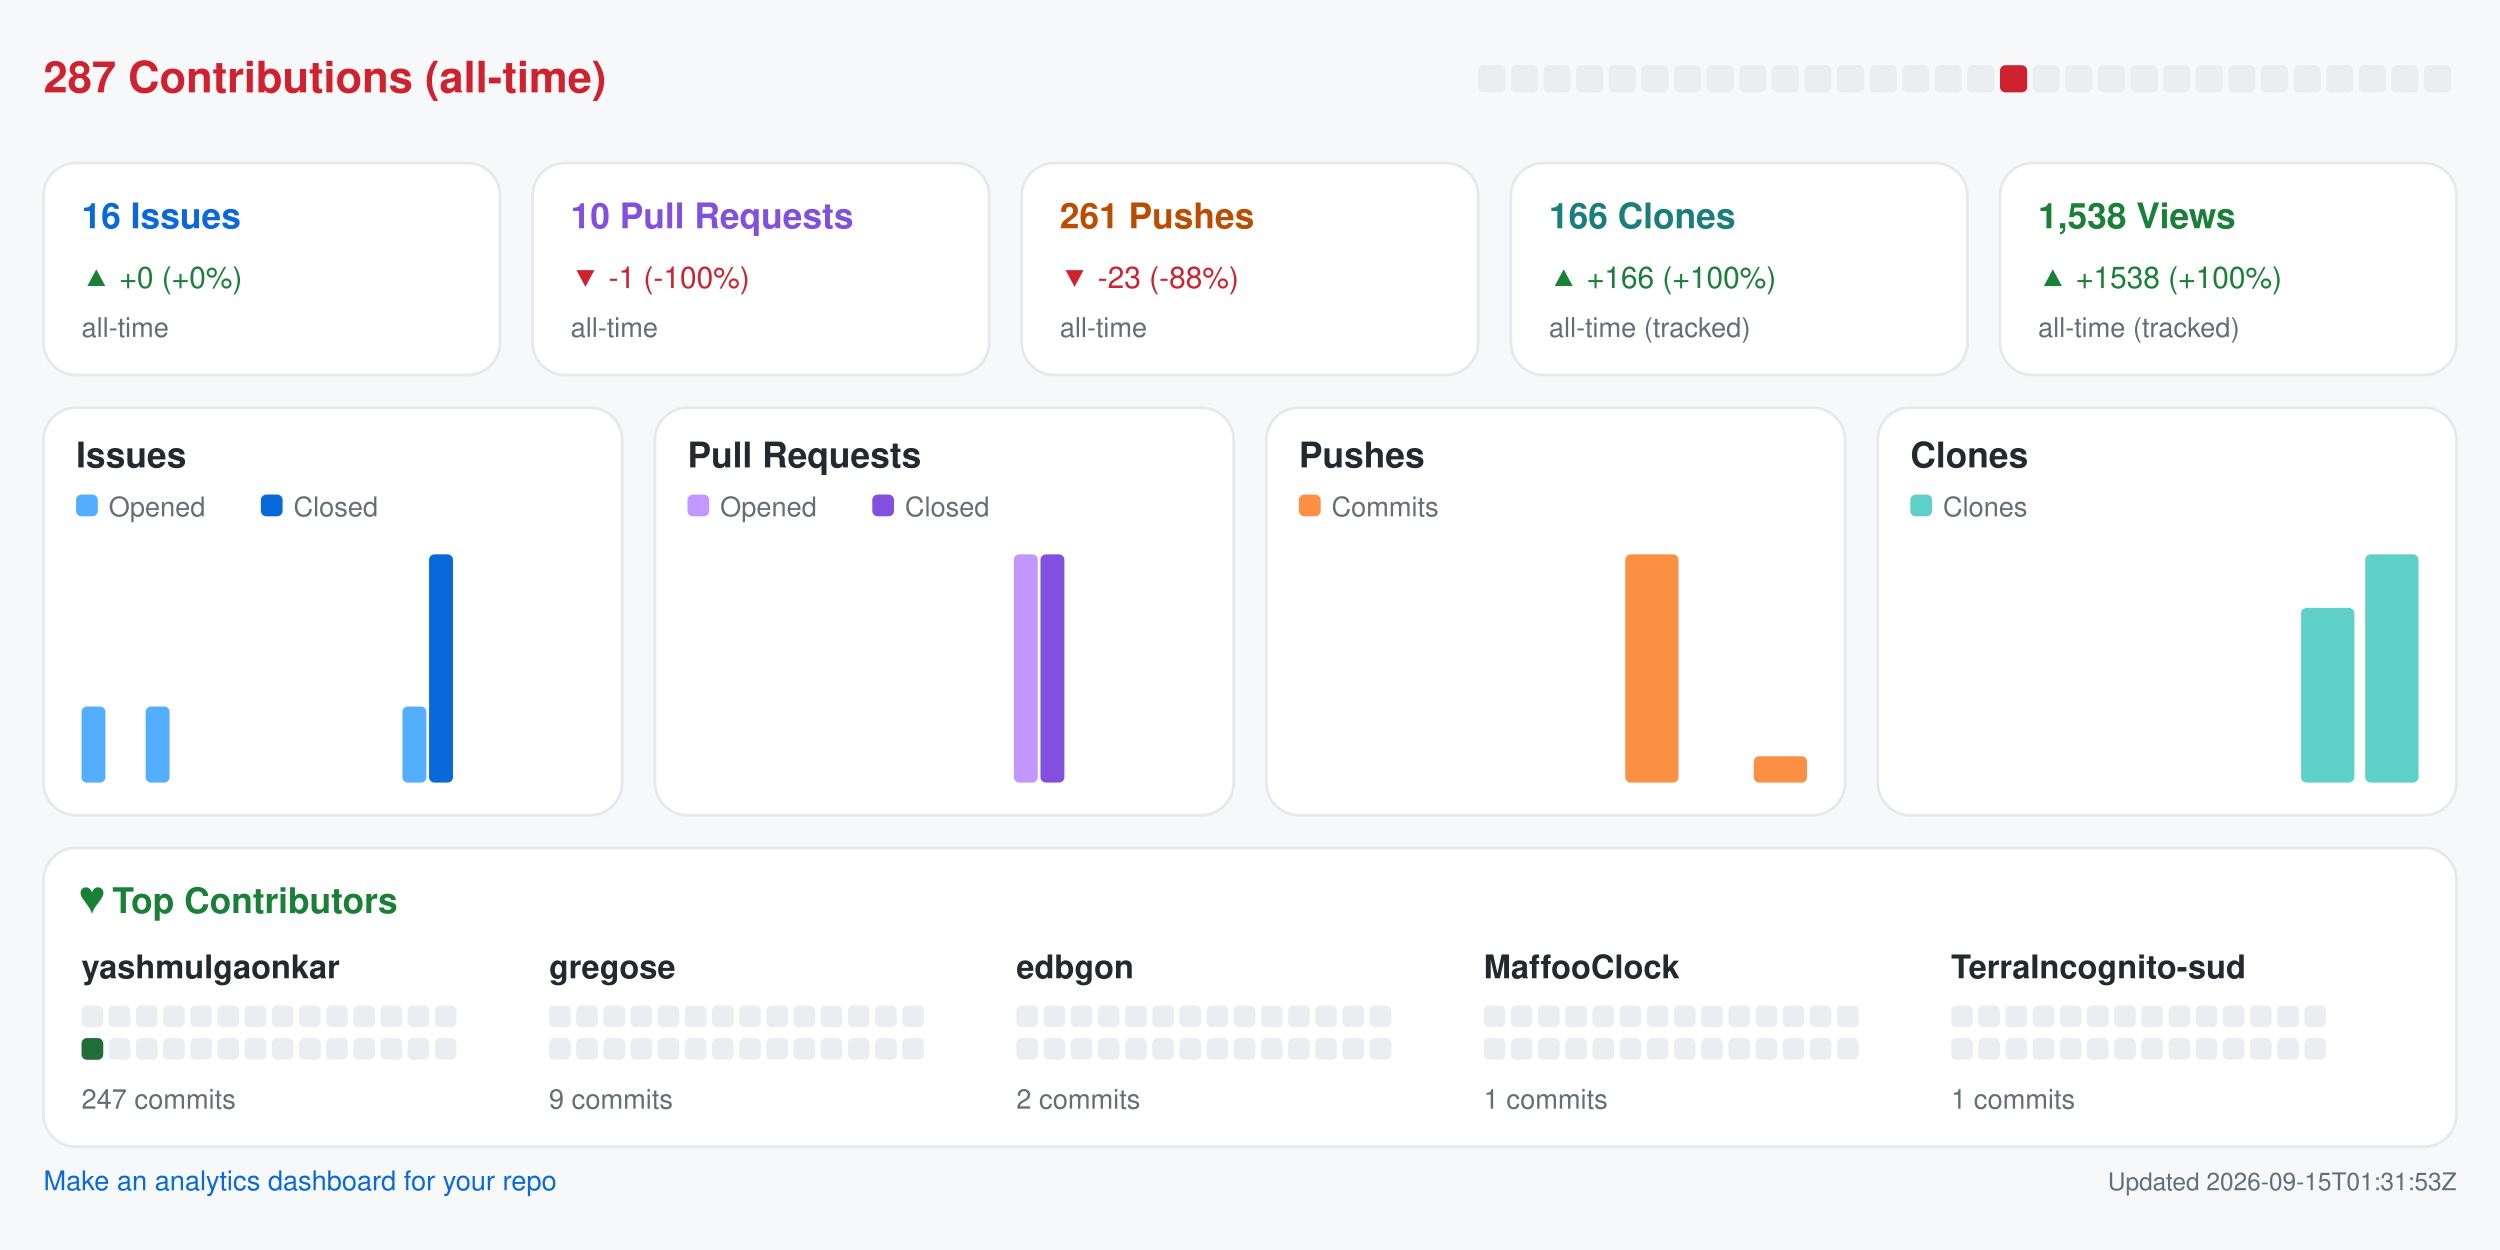
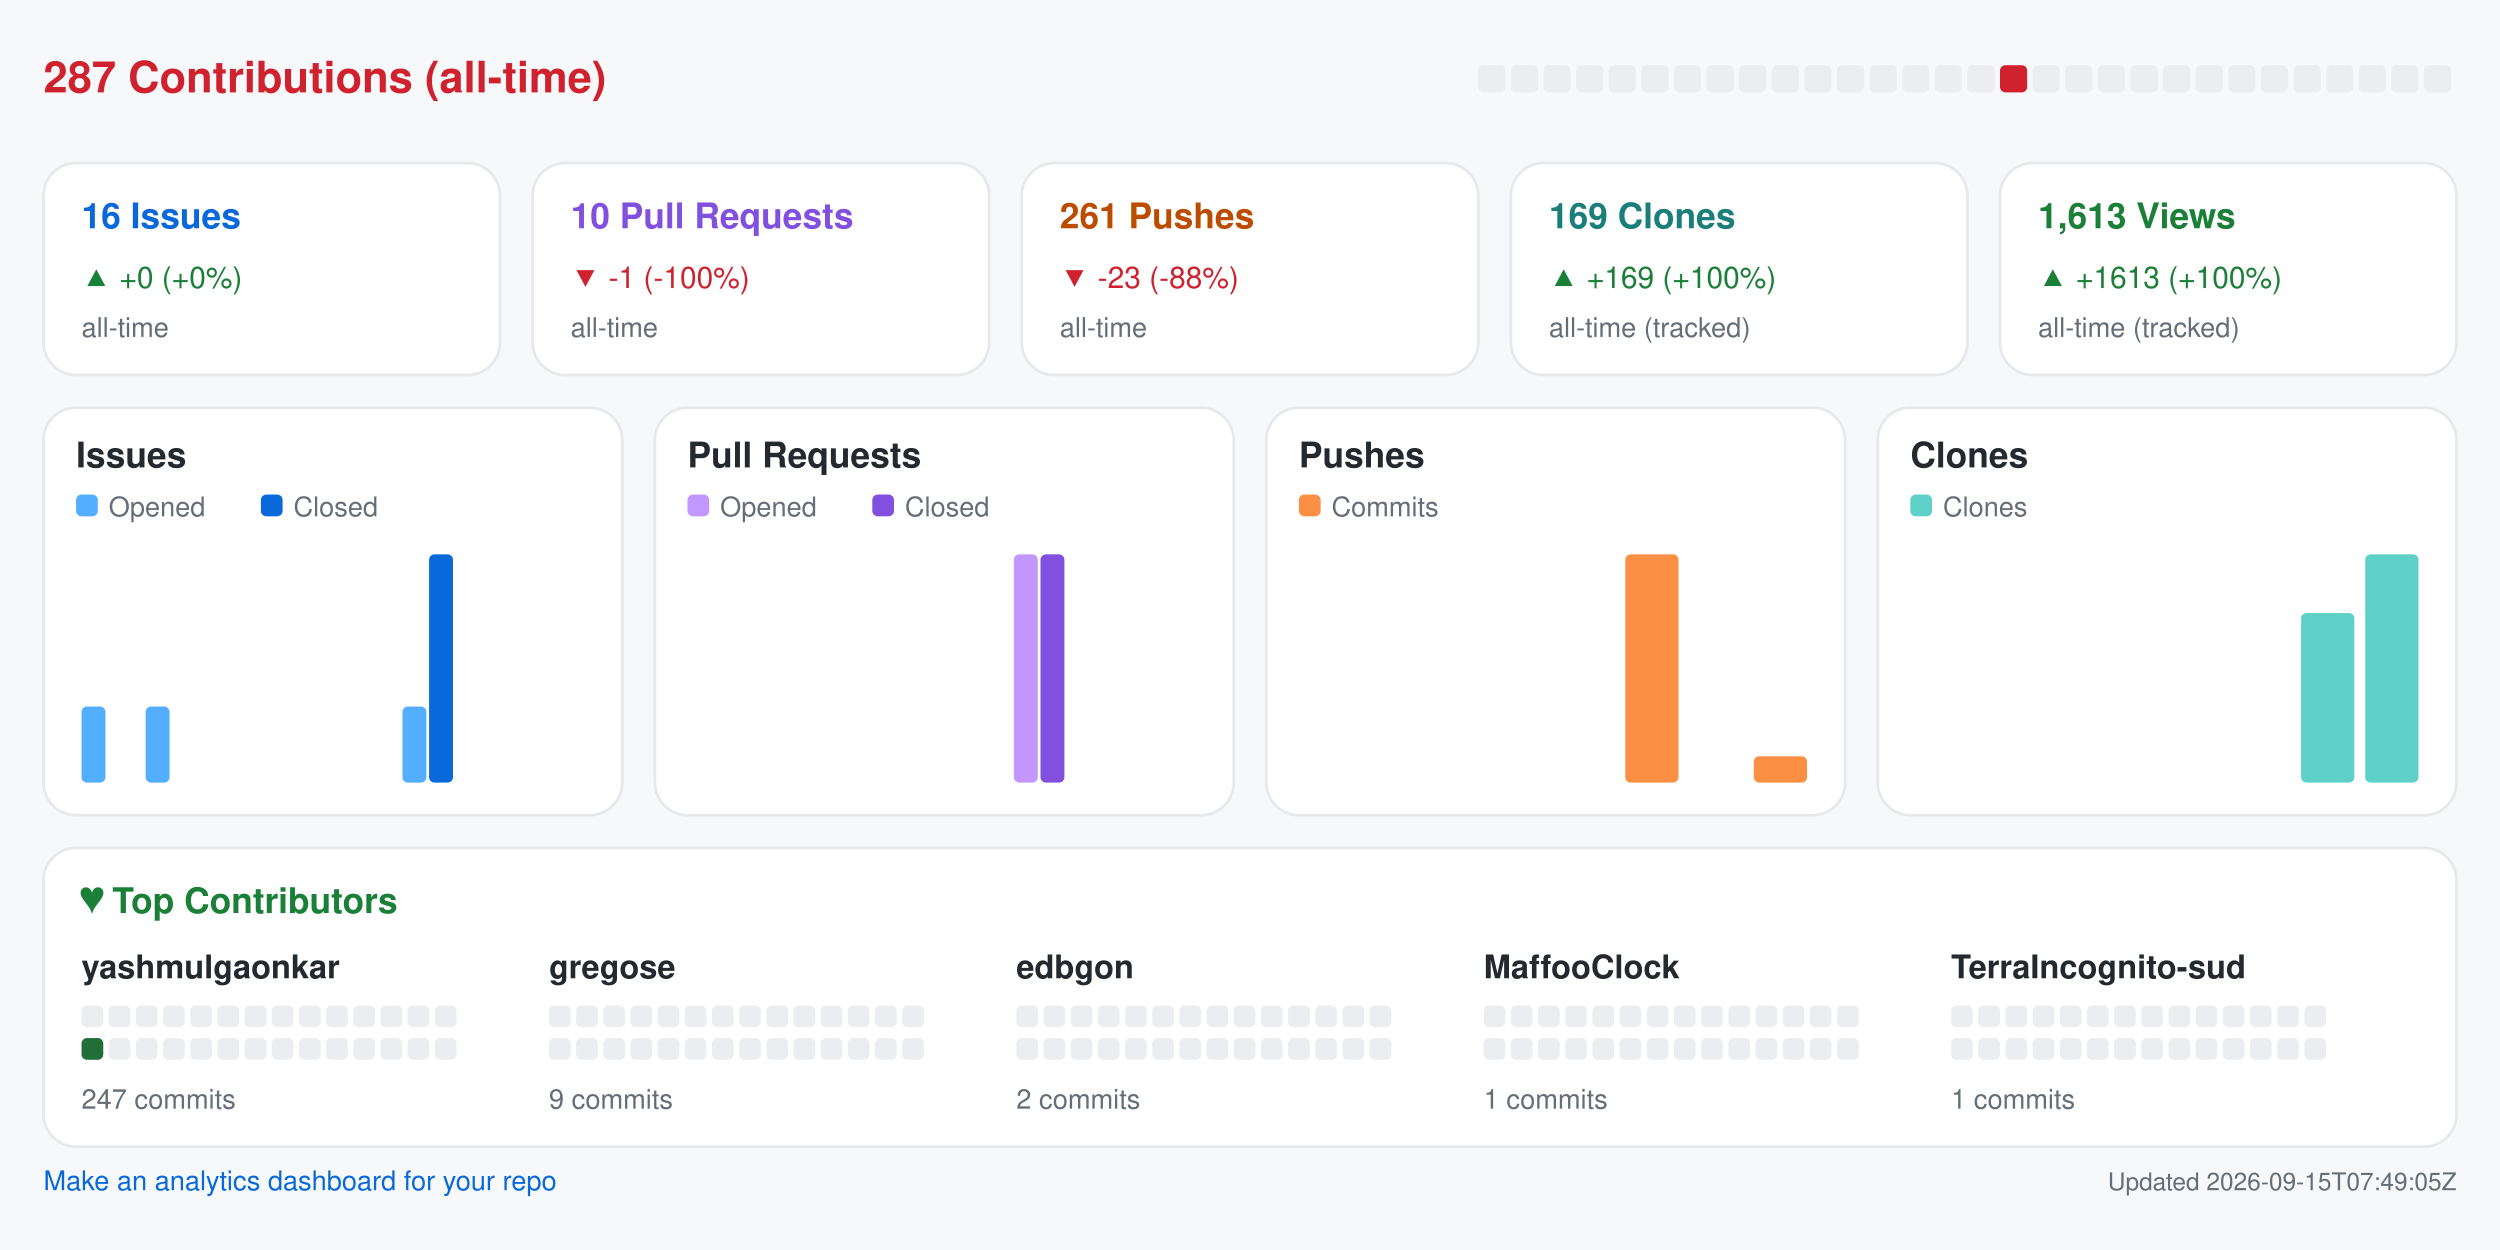
<svg xmlns="http://www.w3.org/2000/svg" width="920" height="460" viewBox="0 0 920 460" role="img" aria-label="Repository analytics for yashmulgaonkar/halo">
  <rect x="0.0" y="0.0" width="920.0" height="460.0" rx="0" fill="#f6f8fa" />
  <text x="16.0" y="34.0" fill="#cf222e" font-size="16" font-family="-apple-system,BlinkMacSystemFont,Segoe UI,Helvetica,Arial,sans-serif" font-weight="600" text-anchor="start">287 Contributions (all-time)</text>
  <rect x="544.0" y="24.0" width="10.0" height="10.0" rx="2" fill="#ebedf0" />
  <rect x="556.0" y="24.0" width="10.0" height="10.0" rx="2" fill="#ebedf0" />
  <rect x="568.0" y="24.0" width="10.0" height="10.0" rx="2" fill="#ebedf0" />
  <rect x="580.0" y="24.0" width="10.0" height="10.0" rx="2" fill="#ebedf0" />
  <rect x="592.0" y="24.0" width="10.0" height="10.0" rx="2" fill="#ebedf0" />
  <rect x="604.0" y="24.0" width="10.0" height="10.0" rx="2" fill="#ebedf0" />
  <rect x="616.0" y="24.0" width="10.0" height="10.0" rx="2" fill="#ebedf0" />
  <rect x="628.0" y="24.0" width="10.0" height="10.0" rx="2" fill="#ebedf0" />
  <rect x="640.0" y="24.0" width="10.0" height="10.0" rx="2" fill="#ebedf0" />
  <rect x="652.0" y="24.0" width="10.0" height="10.0" rx="2" fill="#ebedf0" />
  <rect x="664.0" y="24.0" width="10.0" height="10.0" rx="2" fill="#ebedf0" />
  <rect x="676.0" y="24.0" width="10.0" height="10.0" rx="2" fill="#ebedf0" />
  <rect x="688.0" y="24.0" width="10.0" height="10.0" rx="2" fill="#ebedf0" />
  <rect x="700.0" y="24.0" width="10.0" height="10.0" rx="2" fill="#ebedf0" />
  <rect x="712.0" y="24.0" width="10.0" height="10.0" rx="2" fill="#ebedf0" />
  <rect x="724.0" y="24.0" width="10.0" height="10.0" rx="2" fill="#ebedf0" />
  <rect x="736.0" y="24.0" width="10.0" height="10.0" rx="2" fill="#cf222e" />
  <rect x="748.0" y="24.0" width="10.0" height="10.0" rx="2" fill="#ebedf0" />
  <rect x="760.0" y="24.0" width="10.0" height="10.0" rx="2" fill="#ebedf0" />
  <rect x="772.0" y="24.0" width="10.0" height="10.0" rx="2" fill="#ebedf0" />
  <rect x="784.0" y="24.0" width="10.0" height="10.0" rx="2" fill="#ebedf0" />
  <rect x="796.0" y="24.0" width="10.0" height="10.0" rx="2" fill="#ebedf0" />
  <rect x="808.0" y="24.0" width="10.0" height="10.0" rx="2" fill="#ebedf0" />
  <rect x="820.0" y="24.0" width="10.0" height="10.0" rx="2" fill="#ebedf0" />
  <rect x="832.0" y="24.0" width="10.0" height="10.0" rx="2" fill="#ebedf0" />
  <rect x="844.0" y="24.0" width="10.0" height="10.0" rx="2" fill="#ebedf0" />
  <rect x="856.0" y="24.0" width="10.0" height="10.0" rx="2" fill="#ebedf0" />
  <rect x="868.0" y="24.0" width="10.0" height="10.0" rx="2" fill="#ebedf0" />
  <rect x="880.0" y="24.0" width="10.0" height="10.0" rx="2" fill="#ebedf0" />
  <rect x="892.0" y="24.0" width="10.0" height="10.0" rx="2" fill="#ebedf0" />
  <rect x="16.0" y="60.0" width="168.0" height="78.0" rx="12" fill="#ffffff" stroke="#e6e8eb" />
  <text x="30.0" y="84.0" fill="#0969da" font-size="13" font-family="-apple-system,BlinkMacSystemFont,Segoe UI,Helvetica,Arial,sans-serif" font-weight="600" text-anchor="start">16 Issues</text>
  <text x="30.0" y="106.0" fill="#1a7f37" font-size="11" font-family="-apple-system,BlinkMacSystemFont,Segoe UI,Helvetica,Arial,sans-serif" font-weight="400" text-anchor="start">▲ +0 (+0%)</text>
  <text x="30.0" y="124.0" fill="#656d76" font-size="10" font-family="-apple-system,BlinkMacSystemFont,Segoe UI,Helvetica,Arial,sans-serif" font-weight="400" text-anchor="start">all-time</text>
  <rect x="196.0" y="60.0" width="168.0" height="78.0" rx="12" fill="#ffffff" stroke="#e6e8eb" />
  <text x="210.0" y="84.0" fill="#8250df" font-size="13" font-family="-apple-system,BlinkMacSystemFont,Segoe UI,Helvetica,Arial,sans-serif" font-weight="600" text-anchor="start">10 Pull Requests</text>
  <text x="210.0" y="106.0" fill="#cf222e" font-size="11" font-family="-apple-system,BlinkMacSystemFont,Segoe UI,Helvetica,Arial,sans-serif" font-weight="400" text-anchor="start">▼ -1 (-100%)</text>
  <text x="210.0" y="124.0" fill="#656d76" font-size="10" font-family="-apple-system,BlinkMacSystemFont,Segoe UI,Helvetica,Arial,sans-serif" font-weight="400" text-anchor="start">all-time</text>
  <rect x="376.0" y="60.0" width="168.0" height="78.0" rx="12" fill="#ffffff" stroke="#e6e8eb" />
  <text x="390.0" y="84.0" fill="#bc4c00" font-size="13" font-family="-apple-system,BlinkMacSystemFont,Segoe UI,Helvetica,Arial,sans-serif" font-weight="600" text-anchor="start">261 Pushes</text>
  <text x="390.0" y="106.0" fill="#cf222e" font-size="11" font-family="-apple-system,BlinkMacSystemFont,Segoe UI,Helvetica,Arial,sans-serif" font-weight="400" text-anchor="start">▼ -23 (-88%)</text>
  <text x="390.0" y="124.0" fill="#656d76" font-size="10" font-family="-apple-system,BlinkMacSystemFont,Segoe UI,Helvetica,Arial,sans-serif" font-weight="400" text-anchor="start">all-time</text>
  <rect x="556.0" y="60.0" width="168.0" height="78.0" rx="12" fill="#ffffff" stroke="#e6e8eb" />
-   <text x="570.0" y="84.0" fill="#1a7f7a" font-size="13" font-family="-apple-system,BlinkMacSystemFont,Segoe UI,Helvetica,Arial,sans-serif" font-weight="600" text-anchor="start">166 Clones</text>
-   <text x="570.0" y="106.0" fill="#1a7f37" font-size="11" font-family="-apple-system,BlinkMacSystemFont,Segoe UI,Helvetica,Arial,sans-serif" font-weight="400" text-anchor="start">▲ +166 (+100%)</text>
+   <text x="570.0" y="84.0" fill="#1a7f7a" font-size="13" font-family="-apple-system,BlinkMacSystemFont,Segoe UI,Helvetica,Arial,sans-serif" font-weight="600" text-anchor="start">169 Clones</text>
+   <text x="570.0" y="106.0" fill="#1a7f37" font-size="11" font-family="-apple-system,BlinkMacSystemFont,Segoe UI,Helvetica,Arial,sans-serif" font-weight="400" text-anchor="start">▲ +169 (+100%)</text>
  <text x="570.0" y="124.0" fill="#656d76" font-size="10" font-family="-apple-system,BlinkMacSystemFont,Segoe UI,Helvetica,Arial,sans-serif" font-weight="400" text-anchor="start">all-time (tracked)</text>
  <rect x="736.0" y="60.0" width="168.0" height="78.0" rx="12" fill="#ffffff" stroke="#e6e8eb" />
-   <text x="750.0" y="84.0" fill="#1a7f37" font-size="13" font-family="-apple-system,BlinkMacSystemFont,Segoe UI,Helvetica,Arial,sans-serif" font-weight="600" text-anchor="start">1,538 Views</text>
-   <text x="750.0" y="106.0" fill="#1a7f37" font-size="11" font-family="-apple-system,BlinkMacSystemFont,Segoe UI,Helvetica,Arial,sans-serif" font-weight="400" text-anchor="start">▲ +1538 (+100%)</text>
+   <text x="750.0" y="84.0" fill="#1a7f37" font-size="13" font-family="-apple-system,BlinkMacSystemFont,Segoe UI,Helvetica,Arial,sans-serif" font-weight="600" text-anchor="start">1,613 Views</text>
+   <text x="750.0" y="106.0" fill="#1a7f37" font-size="11" font-family="-apple-system,BlinkMacSystemFont,Segoe UI,Helvetica,Arial,sans-serif" font-weight="400" text-anchor="start">▲ +1613 (+100%)</text>
  <text x="750.0" y="124.0" fill="#656d76" font-size="10" font-family="-apple-system,BlinkMacSystemFont,Segoe UI,Helvetica,Arial,sans-serif" font-weight="400" text-anchor="start">all-time (tracked)</text>
  <rect x="16.0" y="150.0" width="213.0" height="150.0" rx="12" fill="#ffffff" stroke="#e6e8eb" />
  <text x="28.0" y="172.0" fill="#24292f" font-size="13" font-family="-apple-system,BlinkMacSystemFont,Segoe UI,Helvetica,Arial,sans-serif" font-weight="600" text-anchor="start">Issues</text>
  <rect x="28.0" y="182.0" width="8.0" height="8.0" rx="2" fill="#54aeff" />
  <text x="40.0" y="190.0" fill="#656d76" font-size="10" font-family="-apple-system,BlinkMacSystemFont,Segoe UI,Helvetica,Arial,sans-serif" font-weight="400" text-anchor="start">Opened</text>
  <rect x="96.0" y="182.0" width="8.0" height="8.0" rx="2" fill="#0969da" />
  <text x="108.0" y="190.0" fill="#656d76" font-size="10" font-family="-apple-system,BlinkMacSystemFont,Segoe UI,Helvetica,Arial,sans-serif" font-weight="400" text-anchor="start">Closed</text>
  <rect x="30.0" y="260.0" width="8.8" height="28.0" rx="2" fill="#54aeff" />
  <rect x="39.8" y="288.0" width="8.8" height="0.0" rx="2" fill="#0969da" />
  <rect x="53.6" y="260.0" width="8.8" height="28.0" rx="2" fill="#54aeff" />
  <rect x="63.4" y="288.0" width="8.8" height="0.0" rx="2" fill="#0969da" />
  <rect x="77.2" y="288.0" width="8.8" height="0.0" rx="2" fill="#54aeff" />
  <rect x="87.1" y="288.0" width="8.8" height="0.0" rx="2" fill="#0969da" />
  <rect x="100.9" y="288.0" width="8.8" height="0.0" rx="2" fill="#54aeff" />
  <rect x="110.7" y="288.0" width="8.8" height="0.0" rx="2" fill="#0969da" />
  <rect x="124.5" y="288.0" width="8.8" height="0.0" rx="2" fill="#54aeff" />
  <rect x="134.3" y="288.0" width="8.8" height="0.0" rx="2" fill="#0969da" />
  <rect x="148.1" y="260.0" width="8.8" height="28.0" rx="2" fill="#54aeff" />
  <rect x="157.9" y="204.0" width="8.8" height="84.0" rx="2" fill="#0969da" />
  <rect x="171.8" y="288.0" width="8.8" height="0.0" rx="2" fill="#54aeff" />
  <rect x="181.6" y="288.0" width="8.8" height="0.0" rx="2" fill="#0969da" />
  <rect x="195.4" y="288.0" width="8.8" height="0.0" rx="2" fill="#54aeff" />
  <rect x="205.2" y="288.0" width="8.8" height="0.0" rx="2" fill="#0969da" />
  <rect x="241.0" y="150.0" width="213.0" height="150.0" rx="12" fill="#ffffff" stroke="#e6e8eb" />
  <text x="253.0" y="172.0" fill="#24292f" font-size="13" font-family="-apple-system,BlinkMacSystemFont,Segoe UI,Helvetica,Arial,sans-serif" font-weight="600" text-anchor="start">Pull Requests</text>
  <rect x="253.0" y="182.0" width="8.0" height="8.0" rx="2" fill="#c297ff" />
  <text x="265.0" y="190.0" fill="#656d76" font-size="10" font-family="-apple-system,BlinkMacSystemFont,Segoe UI,Helvetica,Arial,sans-serif" font-weight="400" text-anchor="start">Opened</text>
  <rect x="321.0" y="182.0" width="8.0" height="8.0" rx="2" fill="#8250df" />
  <text x="333.0" y="190.0" fill="#656d76" font-size="10" font-family="-apple-system,BlinkMacSystemFont,Segoe UI,Helvetica,Arial,sans-serif" font-weight="400" text-anchor="start">Closed</text>
  <rect x="255.0" y="288.0" width="8.8" height="0.0" rx="2" fill="#c297ff" />
  <rect x="264.8" y="288.0" width="8.8" height="0.0" rx="2" fill="#8250df" />
  <rect x="278.6" y="288.0" width="8.8" height="0.0" rx="2" fill="#c297ff" />
  <rect x="288.4" y="288.0" width="8.8" height="0.0" rx="2" fill="#8250df" />
  <rect x="302.2" y="288.0" width="8.8" height="0.0" rx="2" fill="#c297ff" />
  <rect x="312.1" y="288.0" width="8.8" height="0.0" rx="2" fill="#8250df" />
  <rect x="325.9" y="288.0" width="8.8" height="0.0" rx="2" fill="#c297ff" />
  <rect x="335.7" y="288.0" width="8.8" height="0.0" rx="2" fill="#8250df" />
  <rect x="349.5" y="288.0" width="8.8" height="0.0" rx="2" fill="#c297ff" />
  <rect x="359.3" y="288.0" width="8.8" height="0.0" rx="2" fill="#8250df" />
  <rect x="373.1" y="204.0" width="8.8" height="84.0" rx="2" fill="#c297ff" />
  <rect x="382.9" y="204.0" width="8.8" height="84.0" rx="2" fill="#8250df" />
  <rect x="396.8" y="288.0" width="8.8" height="0.0" rx="2" fill="#c297ff" />
  <rect x="406.6" y="288.0" width="8.8" height="0.0" rx="2" fill="#8250df" />
  <rect x="420.4" y="288.0" width="8.8" height="0.0" rx="2" fill="#c297ff" />
  <rect x="430.2" y="288.0" width="8.8" height="0.0" rx="2" fill="#8250df" />
  <rect x="466.0" y="150.0" width="213.0" height="150.0" rx="12" fill="#ffffff" stroke="#e6e8eb" />
  <text x="478.0" y="172.0" fill="#24292f" font-size="13" font-family="-apple-system,BlinkMacSystemFont,Segoe UI,Helvetica,Arial,sans-serif" font-weight="600" text-anchor="start">Pushes</text>
  <rect x="478.0" y="182.0" width="8.0" height="8.0" rx="2" fill="#fb8f44" />
  <text x="490.0" y="190.0" fill="#656d76" font-size="10" font-family="-apple-system,BlinkMacSystemFont,Segoe UI,Helvetica,Arial,sans-serif" font-weight="400" text-anchor="start">Commits</text>
  <rect x="480.0" y="288.0" width="19.6" height="0.0" rx="2" fill="#fb8f44" />
  <rect x="503.6" y="288.0" width="19.6" height="0.0" rx="2" fill="#fb8f44" />
  <rect x="527.2" y="288.0" width="19.6" height="0.0" rx="2" fill="#fb8f44" />
  <rect x="550.9" y="288.0" width="19.6" height="0.0" rx="2" fill="#fb8f44" />
  <rect x="574.5" y="288.0" width="19.6" height="0.0" rx="2" fill="#fb8f44" />
  <rect x="598.1" y="204.0" width="19.6" height="84.0" rx="2" fill="#fb8f44" />
  <rect x="621.8" y="288.0" width="19.6" height="0.0" rx="2" fill="#fb8f44" />
  <rect x="645.4" y="278.3" width="19.6" height="9.7" rx="2" fill="#fb8f44" />
  <rect x="691.0" y="150.0" width="213.0" height="150.0" rx="12" fill="#ffffff" stroke="#e6e8eb" />
  <text x="703.0" y="172.0" fill="#24292f" font-size="13" font-family="-apple-system,BlinkMacSystemFont,Segoe UI,Helvetica,Arial,sans-serif" font-weight="600" text-anchor="start">Clones</text>
  <rect x="703.0" y="182.0" width="8.0" height="8.0" rx="2" fill="#5fd0c8" />
  <text x="715.0" y="190.0" fill="#656d76" font-size="10" font-family="-apple-system,BlinkMacSystemFont,Segoe UI,Helvetica,Arial,sans-serif" font-weight="400" text-anchor="start">Clones</text>
  <rect x="705.0" y="288.0" width="19.6" height="0.0" rx="2" fill="#5fd0c8" />
  <rect x="728.6" y="288.0" width="19.6" height="0.0" rx="2" fill="#5fd0c8" />
  <rect x="752.2" y="288.0" width="19.6" height="0.0" rx="2" fill="#5fd0c8" />
  <rect x="775.9" y="288.0" width="19.6" height="0.0" rx="2" fill="#5fd0c8" />
  <rect x="799.5" y="288.0" width="19.6" height="0.0" rx="2" fill="#5fd0c8" />
  <rect x="823.1" y="288.0" width="19.6" height="0.0" rx="2" fill="#5fd0c8" />
-   <rect x="846.8" y="223.7" width="19.6" height="64.3" rx="2" fill="#5fd0c8" />
+   <rect x="846.8" y="225.6" width="19.6" height="62.4" rx="2" fill="#5fd0c8" />
  <rect x="870.4" y="204.0" width="19.6" height="84.0" rx="2" fill="#5fd0c8" />
  <rect x="16.0" y="312.0" width="888.0" height="110.0" rx="12" fill="#ffffff" stroke="#e6e8eb" />
  <text x="30.0" y="336.0" fill="#1a7f37" font-size="13" font-family="-apple-system,BlinkMacSystemFont,Segoe UI,Helvetica,Arial,sans-serif" font-weight="600" text-anchor="start">♥  Top Contributors</text>
  <text x="30.0" y="360.0" fill="#24292f" font-size="12" font-family="-apple-system,BlinkMacSystemFont,Segoe UI,Helvetica,Arial,sans-serif" font-weight="600" text-anchor="start">yashmulgaonkar</text>
  <rect x="30.0" y="370.0" width="8.0" height="8.0" rx="2" fill="#ebedf0" />
  <rect x="40.0" y="370.0" width="8.0" height="8.0" rx="2" fill="#ebedf0" />
  <rect x="50.0" y="370.0" width="8.0" height="8.0" rx="2" fill="#ebedf0" />
  <rect x="60.0" y="370.0" width="8.0" height="8.0" rx="2" fill="#ebedf0" />
  <rect x="70.0" y="370.0" width="8.0" height="8.0" rx="2" fill="#ebedf0" />
  <rect x="80.0" y="370.0" width="8.0" height="8.0" rx="2" fill="#ebedf0" />
  <rect x="90.0" y="370.0" width="8.0" height="8.0" rx="2" fill="#ebedf0" />
  <rect x="100.0" y="370.0" width="8.0" height="8.0" rx="2" fill="#ebedf0" />
  <rect x="110.0" y="370.0" width="8.0" height="8.0" rx="2" fill="#ebedf0" />
  <rect x="120.0" y="370.0" width="8.0" height="8.0" rx="2" fill="#ebedf0" />
  <rect x="130.0" y="370.0" width="8.0" height="8.0" rx="2" fill="#ebedf0" />
  <rect x="140.0" y="370.0" width="8.0" height="8.0" rx="2" fill="#ebedf0" />
  <rect x="150.0" y="370.0" width="8.0" height="8.0" rx="2" fill="#ebedf0" />
  <rect x="160.0" y="370.0" width="8.0" height="8.0" rx="2" fill="#ebedf0" />
  <rect x="30.0" y="382.0" width="8.0" height="8.0" rx="2" fill="#216e39" />
  <rect x="40.0" y="382.0" width="8.0" height="8.0" rx="2" fill="#ebedf0" />
  <rect x="50.0" y="382.0" width="8.0" height="8.0" rx="2" fill="#ebedf0" />
  <rect x="60.0" y="382.0" width="8.0" height="8.0" rx="2" fill="#ebedf0" />
  <rect x="70.0" y="382.0" width="8.0" height="8.0" rx="2" fill="#ebedf0" />
  <rect x="80.0" y="382.0" width="8.0" height="8.0" rx="2" fill="#ebedf0" />
  <rect x="90.0" y="382.0" width="8.0" height="8.0" rx="2" fill="#ebedf0" />
  <rect x="100.0" y="382.0" width="8.0" height="8.0" rx="2" fill="#ebedf0" />
  <rect x="110.0" y="382.0" width="8.0" height="8.0" rx="2" fill="#ebedf0" />
  <rect x="120.0" y="382.0" width="8.0" height="8.0" rx="2" fill="#ebedf0" />
  <rect x="130.0" y="382.0" width="8.0" height="8.0" rx="2" fill="#ebedf0" />
  <rect x="140.0" y="382.0" width="8.0" height="8.0" rx="2" fill="#ebedf0" />
  <rect x="150.0" y="382.0" width="8.0" height="8.0" rx="2" fill="#ebedf0" />
  <rect x="160.0" y="382.0" width="8.0" height="8.0" rx="2" fill="#ebedf0" />
  <text x="30.0" y="408.0" fill="#656d76" font-size="10" font-family="-apple-system,BlinkMacSystemFont,Segoe UI,Helvetica,Arial,sans-serif" font-weight="400" text-anchor="start">247 commits</text>
  <text x="202.0" y="360.0" fill="#24292f" font-size="12" font-family="-apple-system,BlinkMacSystemFont,Segoe UI,Helvetica,Arial,sans-serif" font-weight="600" text-anchor="start">gregose</text>
  <rect x="202.0" y="370.0" width="8.0" height="8.0" rx="2" fill="#ebedf0" />
  <rect x="212.0" y="370.0" width="8.0" height="8.0" rx="2" fill="#ebedf0" />
  <rect x="222.0" y="370.0" width="8.0" height="8.0" rx="2" fill="#ebedf0" />
  <rect x="232.0" y="370.0" width="8.0" height="8.0" rx="2" fill="#ebedf0" />
  <rect x="242.0" y="370.0" width="8.0" height="8.0" rx="2" fill="#ebedf0" />
  <rect x="252.0" y="370.0" width="8.0" height="8.0" rx="2" fill="#ebedf0" />
  <rect x="262.0" y="370.0" width="8.0" height="8.0" rx="2" fill="#ebedf0" />
  <rect x="272.0" y="370.0" width="8.0" height="8.0" rx="2" fill="#ebedf0" />
  <rect x="282.0" y="370.0" width="8.0" height="8.0" rx="2" fill="#ebedf0" />
  <rect x="292.0" y="370.0" width="8.0" height="8.0" rx="2" fill="#ebedf0" />
  <rect x="302.0" y="370.0" width="8.0" height="8.0" rx="2" fill="#ebedf0" />
  <rect x="312.0" y="370.0" width="8.0" height="8.0" rx="2" fill="#ebedf0" />
  <rect x="322.0" y="370.0" width="8.0" height="8.0" rx="2" fill="#ebedf0" />
  <rect x="332.0" y="370.0" width="8.0" height="8.0" rx="2" fill="#ebedf0" />
  <rect x="202.0" y="382.0" width="8.0" height="8.0" rx="2" fill="#ebedf0" />
  <rect x="212.0" y="382.0" width="8.0" height="8.0" rx="2" fill="#ebedf0" />
  <rect x="222.0" y="382.0" width="8.0" height="8.0" rx="2" fill="#ebedf0" />
  <rect x="232.0" y="382.0" width="8.0" height="8.0" rx="2" fill="#ebedf0" />
  <rect x="242.0" y="382.0" width="8.0" height="8.0" rx="2" fill="#ebedf0" />
  <rect x="252.0" y="382.0" width="8.0" height="8.0" rx="2" fill="#ebedf0" />
  <rect x="262.0" y="382.0" width="8.0" height="8.0" rx="2" fill="#ebedf0" />
  <rect x="272.0" y="382.0" width="8.0" height="8.0" rx="2" fill="#ebedf0" />
  <rect x="282.0" y="382.0" width="8.0" height="8.0" rx="2" fill="#ebedf0" />
  <rect x="292.0" y="382.0" width="8.0" height="8.0" rx="2" fill="#ebedf0" />
  <rect x="302.0" y="382.0" width="8.0" height="8.0" rx="2" fill="#ebedf0" />
  <rect x="312.0" y="382.0" width="8.0" height="8.0" rx="2" fill="#ebedf0" />
  <rect x="322.0" y="382.0" width="8.0" height="8.0" rx="2" fill="#ebedf0" />
  <rect x="332.0" y="382.0" width="8.0" height="8.0" rx="2" fill="#ebedf0" />
  <text x="202.0" y="408.0" fill="#656d76" font-size="10" font-family="-apple-system,BlinkMacSystemFont,Segoe UI,Helvetica,Arial,sans-serif" font-weight="400" text-anchor="start">9 commits</text>
  <text x="374.0" y="360.0" fill="#24292f" font-size="12" font-family="-apple-system,BlinkMacSystemFont,Segoe UI,Helvetica,Arial,sans-serif" font-weight="600" text-anchor="start">edbgon</text>
  <rect x="374.0" y="370.0" width="8.0" height="8.0" rx="2" fill="#ebedf0" />
  <rect x="384.0" y="370.0" width="8.0" height="8.0" rx="2" fill="#ebedf0" />
  <rect x="394.0" y="370.0" width="8.0" height="8.0" rx="2" fill="#ebedf0" />
  <rect x="404.0" y="370.0" width="8.0" height="8.0" rx="2" fill="#ebedf0" />
  <rect x="414.0" y="370.0" width="8.0" height="8.0" rx="2" fill="#ebedf0" />
  <rect x="424.0" y="370.0" width="8.0" height="8.0" rx="2" fill="#ebedf0" />
  <rect x="434.0" y="370.0" width="8.0" height="8.0" rx="2" fill="#ebedf0" />
  <rect x="444.0" y="370.0" width="8.0" height="8.0" rx="2" fill="#ebedf0" />
  <rect x="454.0" y="370.0" width="8.0" height="8.0" rx="2" fill="#ebedf0" />
  <rect x="464.0" y="370.0" width="8.0" height="8.0" rx="2" fill="#ebedf0" />
  <rect x="474.0" y="370.0" width="8.0" height="8.0" rx="2" fill="#ebedf0" />
  <rect x="484.0" y="370.0" width="8.0" height="8.0" rx="2" fill="#ebedf0" />
  <rect x="494.0" y="370.0" width="8.0" height="8.0" rx="2" fill="#ebedf0" />
  <rect x="504.0" y="370.0" width="8.0" height="8.0" rx="2" fill="#ebedf0" />
  <rect x="374.0" y="382.0" width="8.0" height="8.0" rx="2" fill="#ebedf0" />
  <rect x="384.0" y="382.0" width="8.0" height="8.0" rx="2" fill="#ebedf0" />
  <rect x="394.0" y="382.0" width="8.0" height="8.0" rx="2" fill="#ebedf0" />
  <rect x="404.0" y="382.0" width="8.0" height="8.0" rx="2" fill="#ebedf0" />
  <rect x="414.0" y="382.0" width="8.0" height="8.0" rx="2" fill="#ebedf0" />
  <rect x="424.0" y="382.0" width="8.0" height="8.0" rx="2" fill="#ebedf0" />
  <rect x="434.0" y="382.0" width="8.0" height="8.0" rx="2" fill="#ebedf0" />
  <rect x="444.0" y="382.0" width="8.0" height="8.0" rx="2" fill="#ebedf0" />
  <rect x="454.0" y="382.0" width="8.0" height="8.0" rx="2" fill="#ebedf0" />
  <rect x="464.0" y="382.0" width="8.0" height="8.0" rx="2" fill="#ebedf0" />
  <rect x="474.0" y="382.0" width="8.0" height="8.0" rx="2" fill="#ebedf0" />
  <rect x="484.0" y="382.0" width="8.0" height="8.0" rx="2" fill="#ebedf0" />
  <rect x="494.0" y="382.0" width="8.0" height="8.0" rx="2" fill="#ebedf0" />
  <rect x="504.0" y="382.0" width="8.0" height="8.0" rx="2" fill="#ebedf0" />
  <text x="374.0" y="408.0" fill="#656d76" font-size="10" font-family="-apple-system,BlinkMacSystemFont,Segoe UI,Helvetica,Arial,sans-serif" font-weight="400" text-anchor="start">2 commits</text>
  <text x="546.0" y="360.0" fill="#24292f" font-size="12" font-family="-apple-system,BlinkMacSystemFont,Segoe UI,Helvetica,Arial,sans-serif" font-weight="600" text-anchor="start">MaffooClock</text>
  <rect x="546.0" y="370.0" width="8.0" height="8.0" rx="2" fill="#ebedf0" />
  <rect x="556.0" y="370.0" width="8.0" height="8.0" rx="2" fill="#ebedf0" />
  <rect x="566.0" y="370.0" width="8.0" height="8.0" rx="2" fill="#ebedf0" />
  <rect x="576.0" y="370.0" width="8.0" height="8.0" rx="2" fill="#ebedf0" />
  <rect x="586.0" y="370.0" width="8.0" height="8.0" rx="2" fill="#ebedf0" />
  <rect x="596.0" y="370.0" width="8.0" height="8.0" rx="2" fill="#ebedf0" />
  <rect x="606.0" y="370.0" width="8.0" height="8.0" rx="2" fill="#ebedf0" />
  <rect x="616.0" y="370.0" width="8.0" height="8.0" rx="2" fill="#ebedf0" />
  <rect x="626.0" y="370.0" width="8.0" height="8.0" rx="2" fill="#ebedf0" />
  <rect x="636.0" y="370.0" width="8.0" height="8.0" rx="2" fill="#ebedf0" />
  <rect x="646.0" y="370.0" width="8.0" height="8.0" rx="2" fill="#ebedf0" />
  <rect x="656.0" y="370.0" width="8.0" height="8.0" rx="2" fill="#ebedf0" />
  <rect x="666.0" y="370.0" width="8.0" height="8.0" rx="2" fill="#ebedf0" />
  <rect x="676.0" y="370.0" width="8.0" height="8.0" rx="2" fill="#ebedf0" />
  <rect x="546.0" y="382.0" width="8.0" height="8.0" rx="2" fill="#ebedf0" />
  <rect x="556.0" y="382.0" width="8.0" height="8.0" rx="2" fill="#ebedf0" />
  <rect x="566.0" y="382.0" width="8.0" height="8.0" rx="2" fill="#ebedf0" />
  <rect x="576.0" y="382.0" width="8.0" height="8.0" rx="2" fill="#ebedf0" />
  <rect x="586.0" y="382.0" width="8.0" height="8.0" rx="2" fill="#ebedf0" />
  <rect x="596.0" y="382.0" width="8.0" height="8.0" rx="2" fill="#ebedf0" />
  <rect x="606.0" y="382.0" width="8.0" height="8.0" rx="2" fill="#ebedf0" />
  <rect x="616.0" y="382.0" width="8.0" height="8.0" rx="2" fill="#ebedf0" />
  <rect x="626.0" y="382.0" width="8.0" height="8.0" rx="2" fill="#ebedf0" />
  <rect x="636.0" y="382.0" width="8.0" height="8.0" rx="2" fill="#ebedf0" />
  <rect x="646.0" y="382.0" width="8.0" height="8.0" rx="2" fill="#ebedf0" />
  <rect x="656.0" y="382.0" width="8.0" height="8.0" rx="2" fill="#ebedf0" />
  <rect x="666.0" y="382.0" width="8.0" height="8.0" rx="2" fill="#ebedf0" />
  <rect x="676.0" y="382.0" width="8.0" height="8.0" rx="2" fill="#ebedf0" />
  <text x="546.0" y="408.0" fill="#656d76" font-size="10" font-family="-apple-system,BlinkMacSystemFont,Segoe UI,Helvetica,Arial,sans-serif" font-weight="400" text-anchor="start">1 commits</text>
  <text x="718.0" y="360.0" fill="#24292f" font-size="12" font-family="-apple-system,BlinkMacSystemFont,Segoe UI,Helvetica,Arial,sans-serif" font-weight="600" text-anchor="start">TerraIncognito-sud</text>
  <rect x="718.0" y="370.0" width="8.0" height="8.0" rx="2" fill="#ebedf0" />
  <rect x="728.0" y="370.0" width="8.0" height="8.0" rx="2" fill="#ebedf0" />
  <rect x="738.0" y="370.0" width="8.0" height="8.0" rx="2" fill="#ebedf0" />
  <rect x="748.0" y="370.0" width="8.0" height="8.0" rx="2" fill="#ebedf0" />
  <rect x="758.0" y="370.0" width="8.0" height="8.0" rx="2" fill="#ebedf0" />
  <rect x="768.0" y="370.0" width="8.0" height="8.0" rx="2" fill="#ebedf0" />
  <rect x="778.0" y="370.0" width="8.0" height="8.0" rx="2" fill="#ebedf0" />
  <rect x="788.0" y="370.0" width="8.0" height="8.0" rx="2" fill="#ebedf0" />
  <rect x="798.0" y="370.0" width="8.0" height="8.0" rx="2" fill="#ebedf0" />
  <rect x="808.0" y="370.0" width="8.0" height="8.0" rx="2" fill="#ebedf0" />
  <rect x="818.0" y="370.0" width="8.0" height="8.0" rx="2" fill="#ebedf0" />
  <rect x="828.0" y="370.0" width="8.0" height="8.0" rx="2" fill="#ebedf0" />
  <rect x="838.0" y="370.0" width="8.0" height="8.0" rx="2" fill="#ebedf0" />
  <rect x="848.0" y="370.0" width="8.0" height="8.0" rx="2" fill="#ebedf0" />
  <rect x="718.0" y="382.0" width="8.0" height="8.0" rx="2" fill="#ebedf0" />
  <rect x="728.0" y="382.0" width="8.0" height="8.0" rx="2" fill="#ebedf0" />
  <rect x="738.0" y="382.0" width="8.0" height="8.0" rx="2" fill="#ebedf0" />
  <rect x="748.0" y="382.0" width="8.0" height="8.0" rx="2" fill="#ebedf0" />
  <rect x="758.0" y="382.0" width="8.0" height="8.0" rx="2" fill="#ebedf0" />
  <rect x="768.0" y="382.0" width="8.0" height="8.0" rx="2" fill="#ebedf0" />
  <rect x="778.0" y="382.0" width="8.0" height="8.0" rx="2" fill="#ebedf0" />
  <rect x="788.0" y="382.0" width="8.0" height="8.0" rx="2" fill="#ebedf0" />
  <rect x="798.0" y="382.0" width="8.0" height="8.0" rx="2" fill="#ebedf0" />
  <rect x="808.0" y="382.0" width="8.0" height="8.0" rx="2" fill="#ebedf0" />
  <rect x="818.0" y="382.0" width="8.0" height="8.0" rx="2" fill="#ebedf0" />
  <rect x="828.0" y="382.0" width="8.0" height="8.0" rx="2" fill="#ebedf0" />
  <rect x="838.0" y="382.0" width="8.0" height="8.0" rx="2" fill="#ebedf0" />
  <rect x="848.0" y="382.0" width="8.0" height="8.0" rx="2" fill="#ebedf0" />
  <text x="718.0" y="408.0" fill="#656d76" font-size="10" font-family="-apple-system,BlinkMacSystemFont,Segoe UI,Helvetica,Arial,sans-serif" font-weight="400" text-anchor="start">1 commits</text>
  <a href="https://github.com/yashmulgaonkar/repo-analytics" target="_blank" rel="noopener noreferrer">
    <text x="16.0" y="438.0" fill="#0969da" font-size="10" font-family="-apple-system,BlinkMacSystemFont,Segoe UI,Helvetica,Arial,sans-serif" font-weight="400" text-anchor="start">Make an analytics dashboard for your repo</text>
  </a>
-   <text x="904.0" y="438.0" fill="#656d76" font-size="9" font-family="-apple-system,BlinkMacSystemFont,Segoe UI,Helvetica,Arial,sans-serif" font-weight="400" text-anchor="end">Updated 2026-09-15T01:31:53Z</text>
+   <text x="904.0" y="438.0" fill="#656d76" font-size="9" font-family="-apple-system,BlinkMacSystemFont,Segoe UI,Helvetica,Arial,sans-serif" font-weight="400" text-anchor="end">Updated 2026-09-15T07:49:05Z</text>
</svg>
